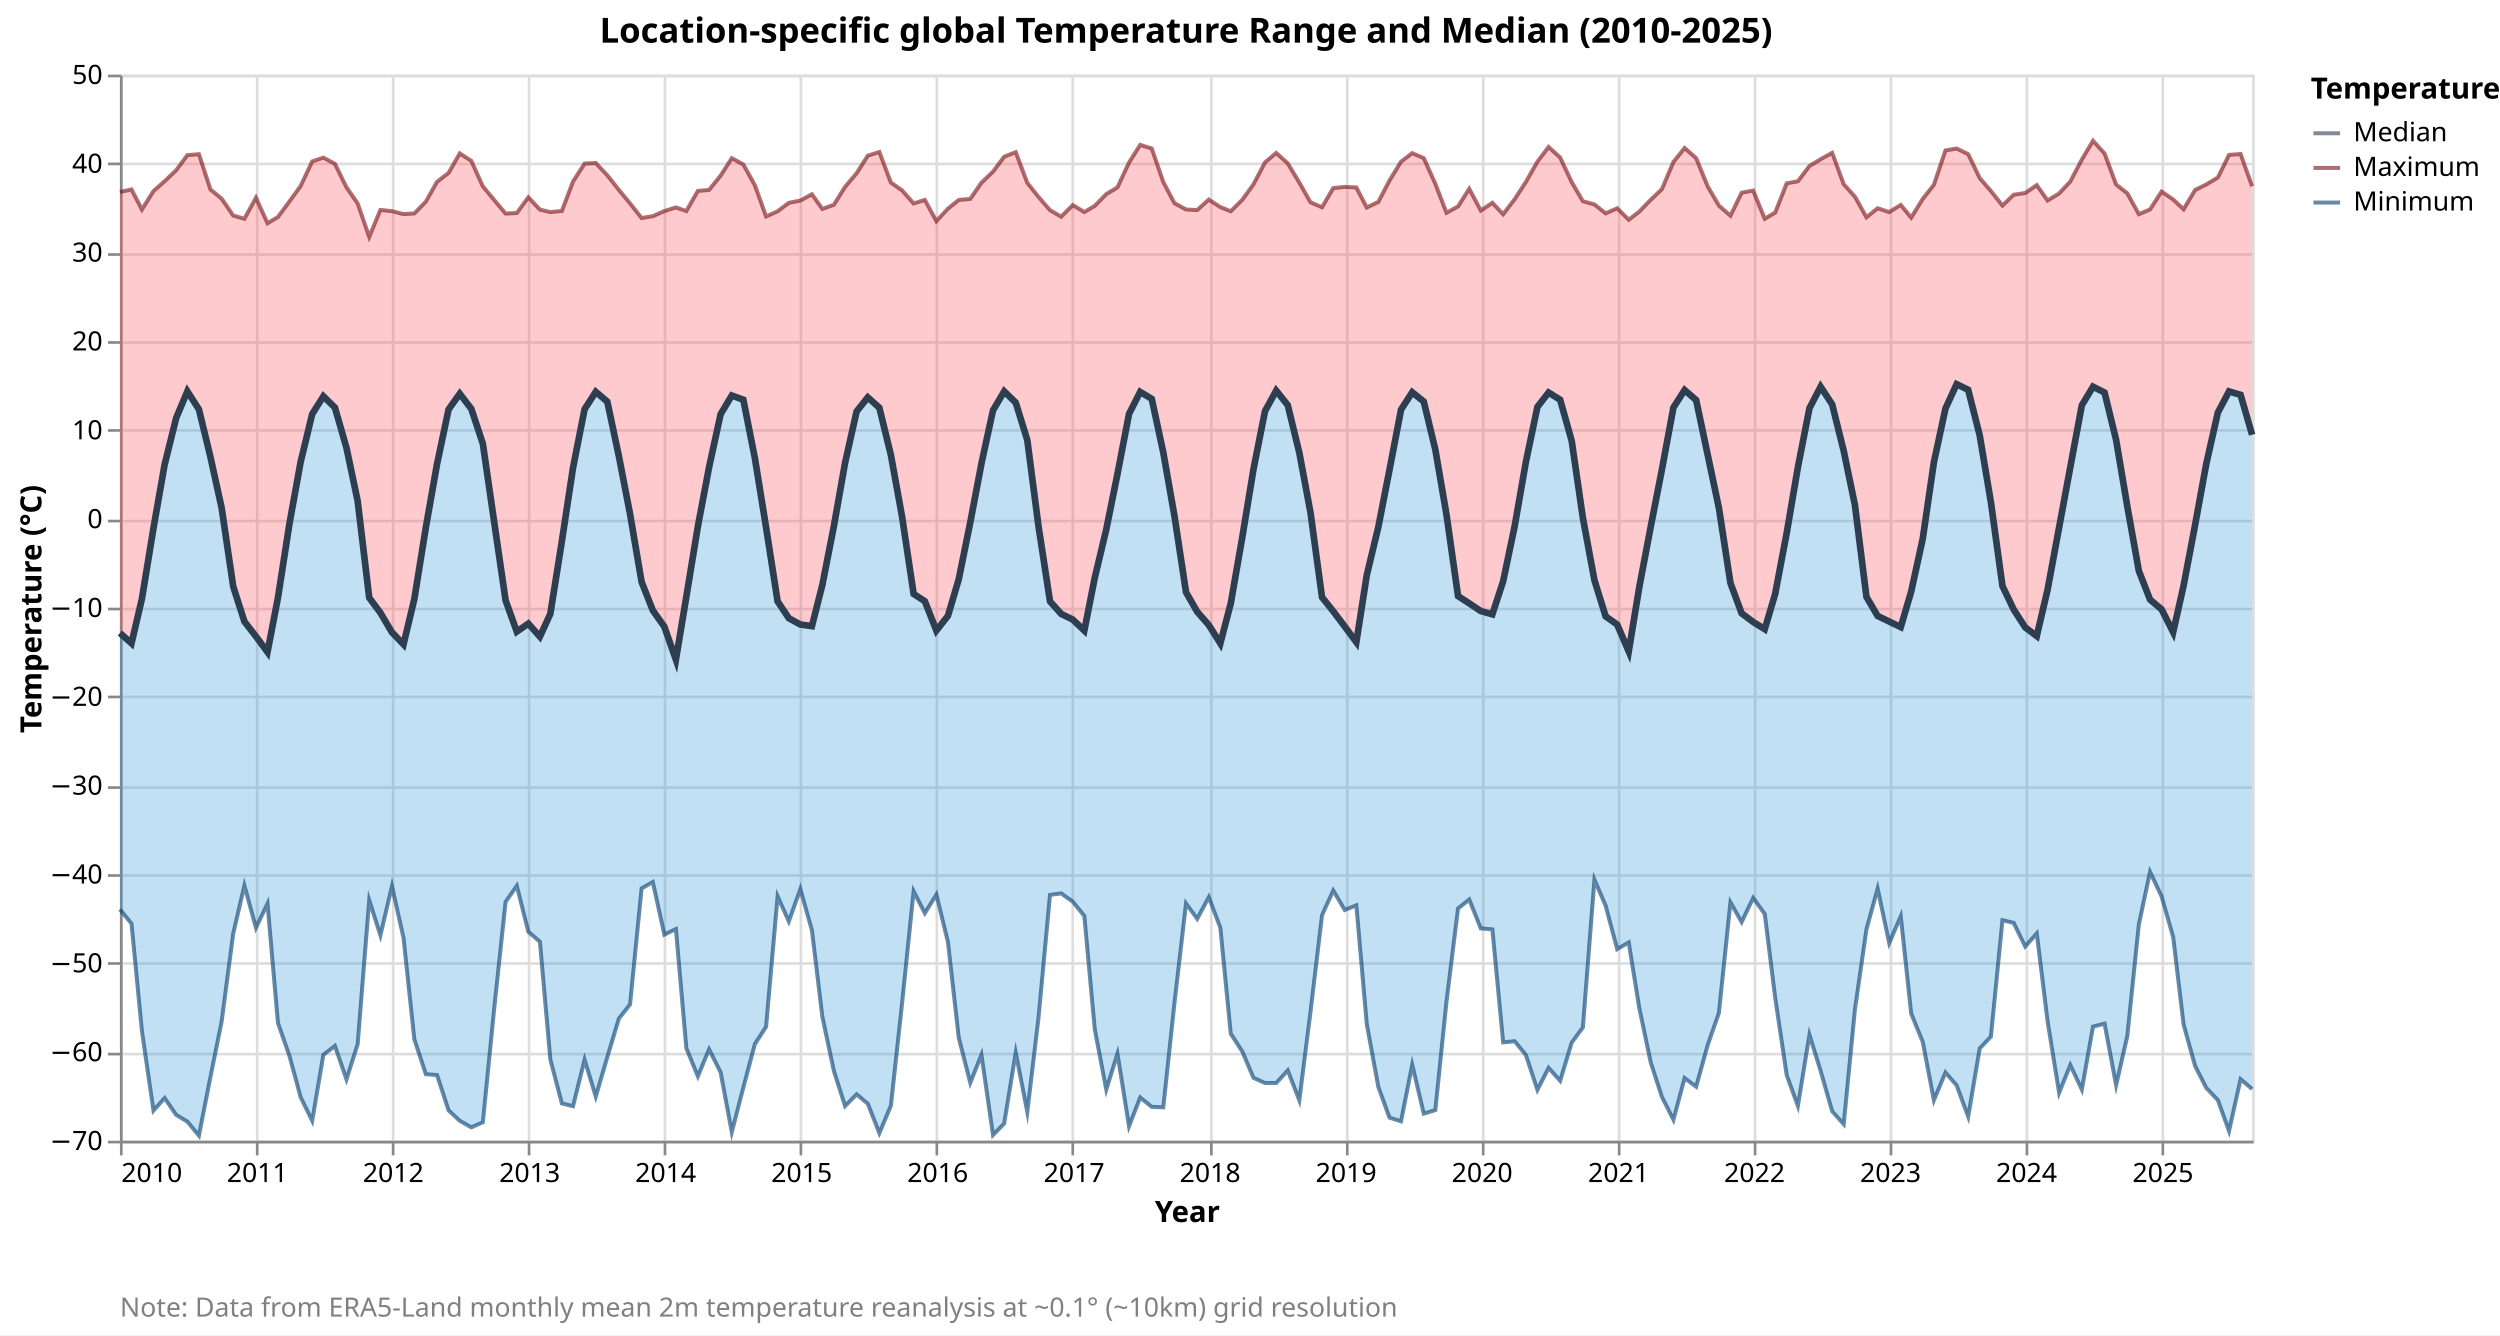
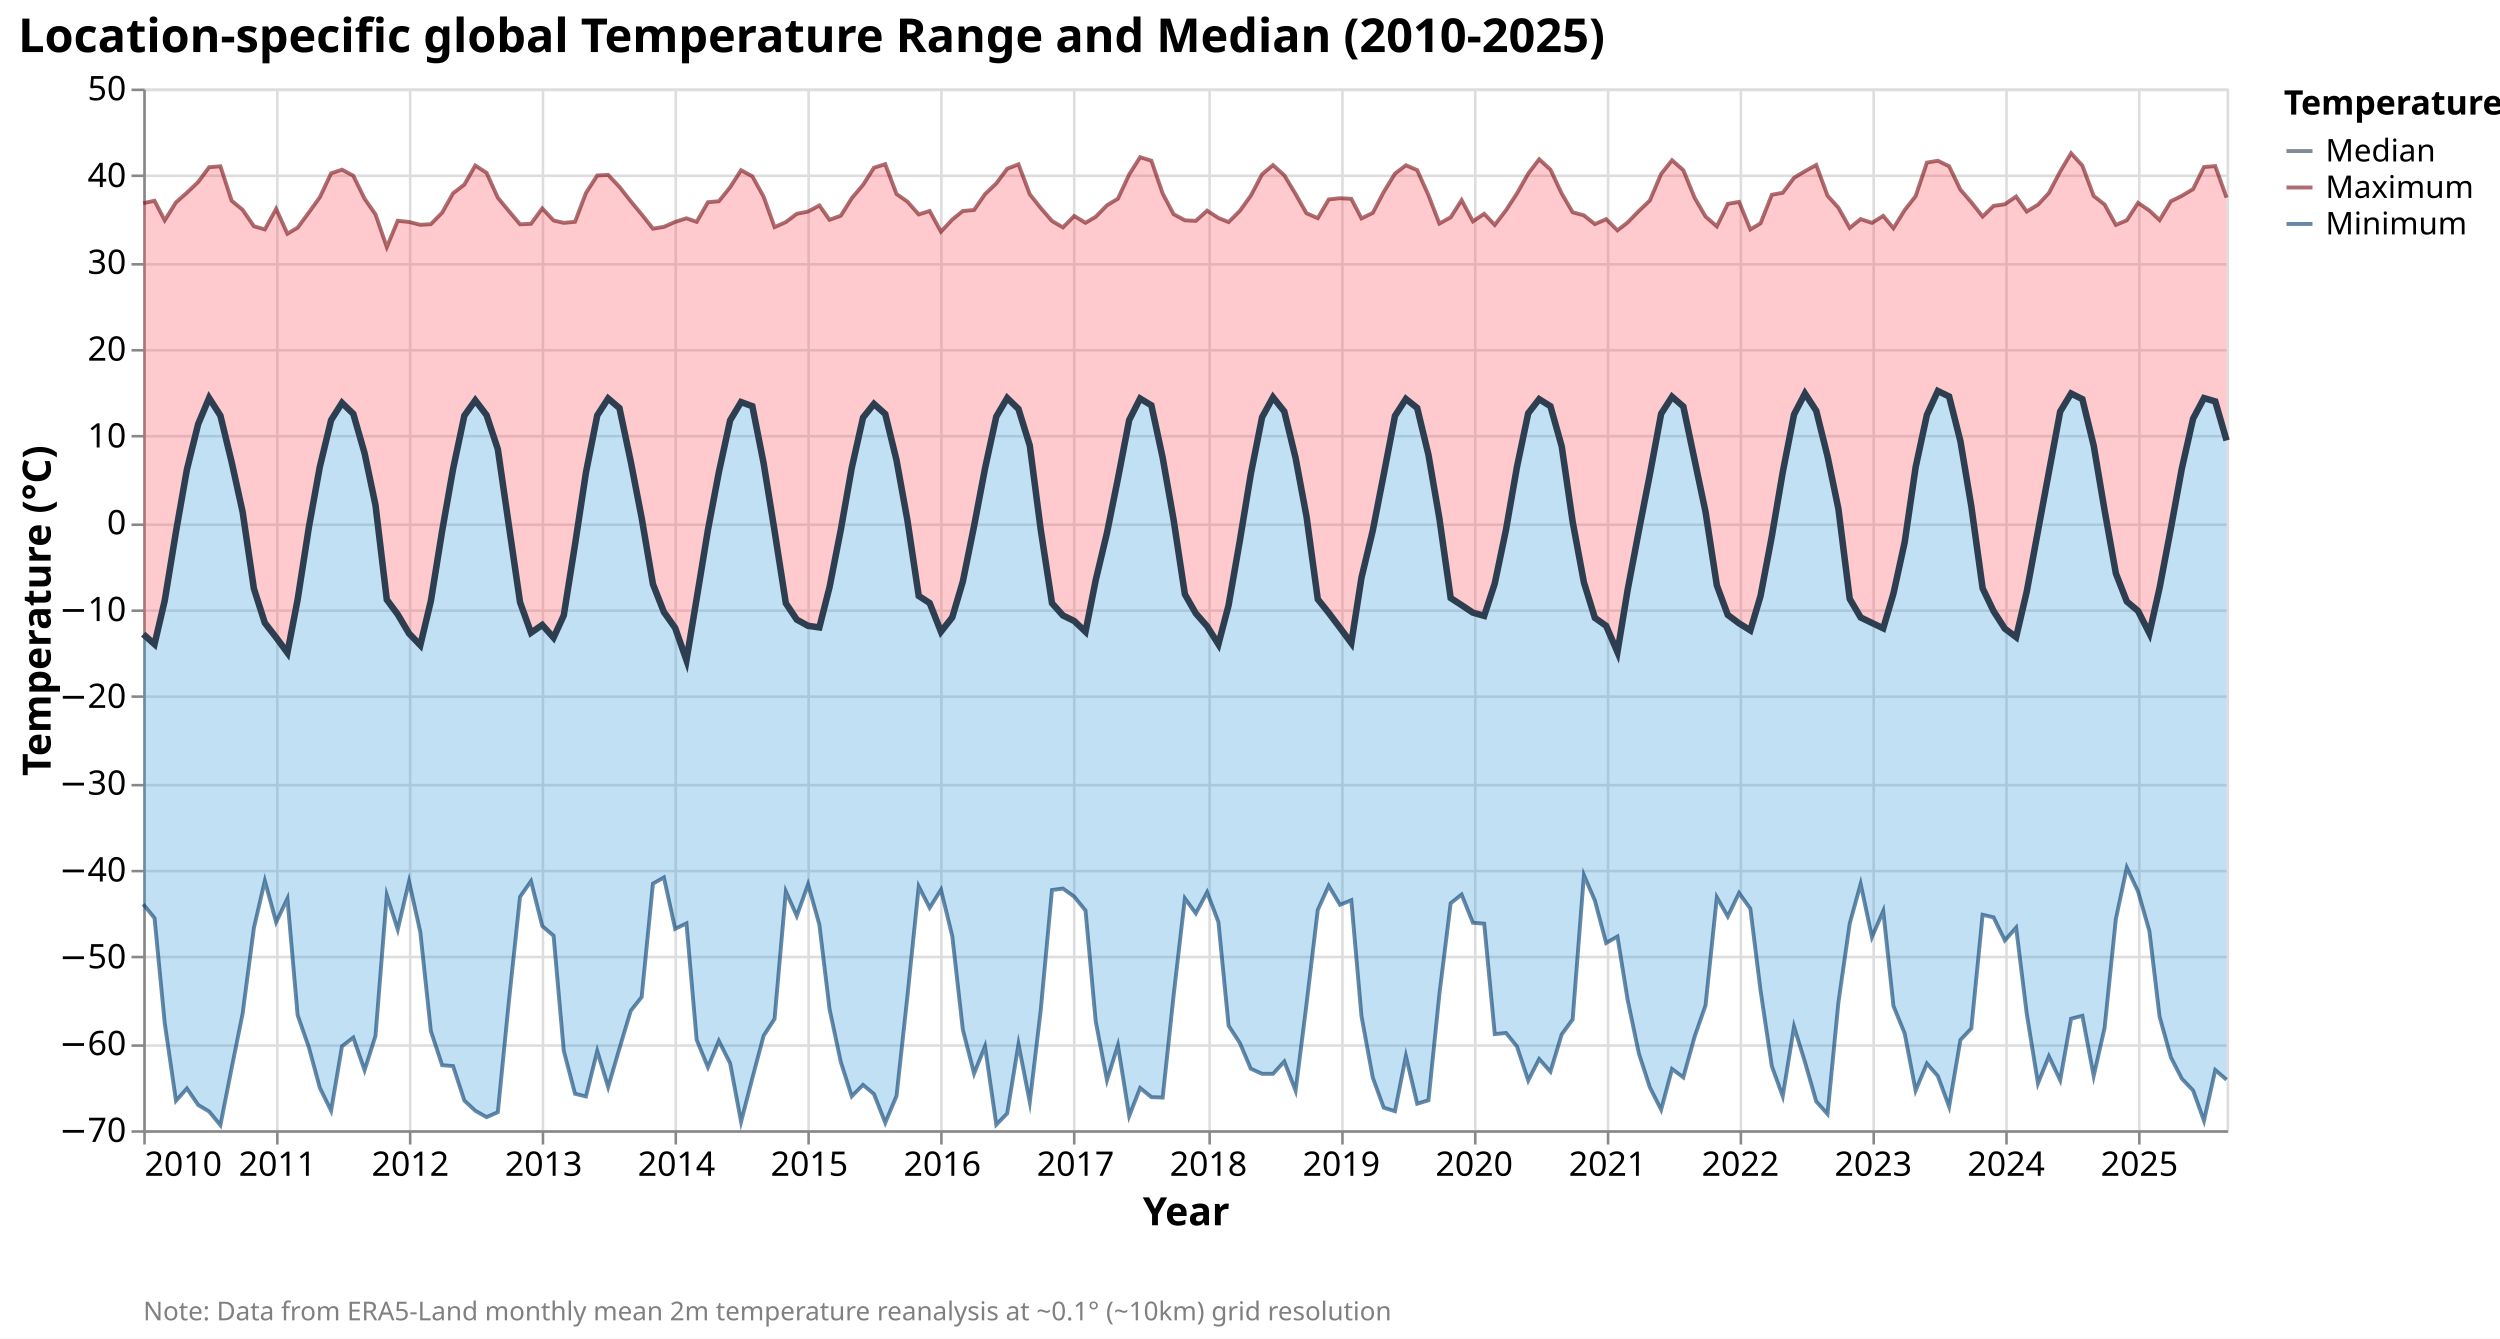
- <svg xmlns="http://www.w3.org/2000/svg" version="1.1" class="marks" width="938" height="501" viewBox="0 0 938 501">
-   <rect width="938" height="501" fill="white" />
-   <g fill="none" stroke-miterlimit="10" transform="translate(45,28)">
+ <svg xmlns="http://www.w3.org/2000/svg" version="1.1" class="marks" width="960" height="514" viewBox="0 0 960 514">
+   <rect width="960" height="514" fill="white" />
+   <g fill="none" stroke-miterlimit="10" transform="translate(55,34)">
    <g class="mark-group role-frame root" role="graphics-object" aria-roledescription="group mark container">
      <g transform="translate(0,0)">
        <path class="background" aria-hidden="true" d="M0,0h800v0h-800Z" />
        <g>
          <g class="mark-group role-scope concat_0_group" role="graphics-object" aria-roledescription="group mark container">
            <g transform="translate(0,0)">
              <path class="background" aria-hidden="true" d="M0.5,0.5h800v400h-800Z" stroke="#ddd" />
              <g>
                <g class="mark-group role-axis" aria-hidden="true">
                  <g transform="translate(0.5,400.5)">
                    <path class="background" aria-hidden="true" d="M0,0h0v0h0Z" pointer-events="none" />
                    <g>
                      <g class="mark-rule role-axis-grid" pointer-events="none">
                        <line transform="translate(0,-400)" x2="0" y2="400" stroke="#ddd" stroke-width="1" opacity="1" />
                        <line transform="translate(51,-400)" x2="0" y2="400" stroke="#ddd" stroke-width="1" opacity="1" />
                        <line transform="translate(102,-400)" x2="0" y2="400" stroke="#ddd" stroke-width="1" opacity="1" />
                        <line transform="translate(153,-400)" x2="0" y2="400" stroke="#ddd" stroke-width="1" opacity="1" />
                        <line transform="translate(204,-400)" x2="0" y2="400" stroke="#ddd" stroke-width="1" opacity="1" />
                        <line transform="translate(255,-400)" x2="0" y2="400" stroke="#ddd" stroke-width="1" opacity="1" />
                        <line transform="translate(306,-400)" x2="0" y2="400" stroke="#ddd" stroke-width="1" opacity="1" />
                        <line transform="translate(357,-400)" x2="0" y2="400" stroke="#ddd" stroke-width="1" opacity="1" />
                        <line transform="translate(409,-400)" x2="0" y2="400" stroke="#ddd" stroke-width="1" opacity="1" />
                        <line transform="translate(460,-400)" x2="0" y2="400" stroke="#ddd" stroke-width="1" opacity="1" />
                        <line transform="translate(511,-400)" x2="0" y2="400" stroke="#ddd" stroke-width="1" opacity="1" />
                        <line transform="translate(562,-400)" x2="0" y2="400" stroke="#ddd" stroke-width="1" opacity="1" />
                        <line transform="translate(613,-400)" x2="0" y2="400" stroke="#ddd" stroke-width="1" opacity="1" />
                        <line transform="translate(664,-400)" x2="0" y2="400" stroke="#ddd" stroke-width="1" opacity="1" />
                        <line transform="translate(715,-400)" x2="0" y2="400" stroke="#ddd" stroke-width="1" opacity="1" />
                        <line transform="translate(766,-400)" x2="0" y2="400" stroke="#ddd" stroke-width="1" opacity="1" />
                      </g>
                    </g>
                    <path class="foreground" aria-hidden="true" d="" pointer-events="none" display="none" />
                  </g>
                </g>
                <g class="mark-group role-axis" aria-hidden="true">
                  <g transform="translate(0.5,0.5)">
                    <path class="background" aria-hidden="true" d="M0,0h0v0h0Z" pointer-events="none" />
                    <g>
                      <g class="mark-rule role-axis-grid" pointer-events="none">
                        <line transform="translate(0,400)" x2="800" y2="0" stroke="#ddd" stroke-width="1" opacity="1" />
                        <line transform="translate(0,367)" x2="800" y2="0" stroke="#ddd" stroke-width="1" opacity="1" />
                        <line transform="translate(0,333)" x2="800" y2="0" stroke="#ddd" stroke-width="1" opacity="1" />
                        <line transform="translate(0,300)" x2="800" y2="0" stroke="#ddd" stroke-width="1" opacity="1" />
                        <line transform="translate(0,267)" x2="800" y2="0" stroke="#ddd" stroke-width="1" opacity="1" />
                        <line transform="translate(0,233)" x2="800" y2="0" stroke="#ddd" stroke-width="1" opacity="1" />
                        <line transform="translate(0,200)" x2="800" y2="0" stroke="#ddd" stroke-width="1" opacity="1" />
                        <line transform="translate(0,167)" x2="800" y2="0" stroke="#ddd" stroke-width="1" opacity="1" />
                        <line transform="translate(0,133)" x2="800" y2="0" stroke="#ddd" stroke-width="1" opacity="1" />
                        <line transform="translate(0,100)" x2="800" y2="0" stroke="#ddd" stroke-width="1" opacity="1" />
                        <line transform="translate(0,67)" x2="800" y2="0" stroke="#ddd" stroke-width="1" opacity="1" />
                        <line transform="translate(0,33)" x2="800" y2="0" stroke="#ddd" stroke-width="1" opacity="1" />
                        <line transform="translate(0,0)" x2="800" y2="0" stroke="#ddd" stroke-width="1" opacity="1" />
                      </g>
                    </g>
                    <path class="foreground" aria-hidden="true" d="" pointer-events="none" display="none" />
                  </g>
                </g>
                <g class="mark-group role-axis" role="graphics-symbol" aria-roledescription="axis" aria-label="X-axis titled 'Year' for a time scale with values from Friday, 01 January 2010, 12:00:00 AM to Monday, 01 September 2025, 12:00:00 AM">
                  <g transform="translate(0.5,400.5)">
                    <path class="background" aria-hidden="true" d="M0,0h0v0h0Z" pointer-events="none" />
                    <g>
                      <g class="mark-rule role-axis-tick" pointer-events="none">
                        <line transform="translate(0,0)" x2="0" y2="5" stroke="#888" stroke-width="1" opacity="1" />
                        <line transform="translate(51,0)" x2="0" y2="5" stroke="#888" stroke-width="1" opacity="1" />
                        <line transform="translate(102,0)" x2="0" y2="5" stroke="#888" stroke-width="1" opacity="1" />
                        <line transform="translate(153,0)" x2="0" y2="5" stroke="#888" stroke-width="1" opacity="1" />
                        <line transform="translate(204,0)" x2="0" y2="5" stroke="#888" stroke-width="1" opacity="1" />
                        <line transform="translate(255,0)" x2="0" y2="5" stroke="#888" stroke-width="1" opacity="1" />
                        <line transform="translate(306,0)" x2="0" y2="5" stroke="#888" stroke-width="1" opacity="1" />
                        <line transform="translate(357,0)" x2="0" y2="5" stroke="#888" stroke-width="1" opacity="1" />
                        <line transform="translate(409,0)" x2="0" y2="5" stroke="#888" stroke-width="1" opacity="1" />
                        <line transform="translate(460,0)" x2="0" y2="5" stroke="#888" stroke-width="1" opacity="1" />
                        <line transform="translate(511,0)" x2="0" y2="5" stroke="#888" stroke-width="1" opacity="1" />
                        <line transform="translate(562,0)" x2="0" y2="5" stroke="#888" stroke-width="1" opacity="1" />
                        <line transform="translate(613,0)" x2="0" y2="5" stroke="#888" stroke-width="1" opacity="1" />
                        <line transform="translate(664,0)" x2="0" y2="5" stroke="#888" stroke-width="1" opacity="1" />
                        <line transform="translate(715,0)" x2="0" y2="5" stroke="#888" stroke-width="1" opacity="1" />
                        <line transform="translate(766,0)" x2="0" y2="5" stroke="#888" stroke-width="1" opacity="1" />
                      </g>
                      <g class="mark-text role-axis-label" pointer-events="none">
-                         <text text-anchor="start" transform="translate(0,15)" font-family="sans-serif" font-size="10px" fill="#000" opacity="1">2010</text>
-                         <text text-anchor="middle" transform="translate(51.03148,15)" font-family="sans-serif" font-size="10px" fill="#000" opacity="1">2011</text>
-                         <text text-anchor="middle" transform="translate(102.063,15)" font-family="sans-serif" font-size="10px" fill="#000" opacity="1">2012</text>
-                         <text text-anchor="middle" transform="translate(153.2343,15)" font-family="sans-serif" font-size="10px" fill="#000" opacity="1">2013</text>
-                         <text text-anchor="middle" transform="translate(204.2657,15)" font-family="sans-serif" font-size="10px" fill="#000" opacity="1">2014</text>
-                         <text text-anchor="middle" transform="translate(255.2972,15)" font-family="sans-serif" font-size="10px" fill="#000" opacity="1">2015</text>
-                         <text text-anchor="middle" transform="translate(306.3287,15)" font-family="sans-serif" font-size="10px" fill="#000" opacity="1">2016</text>
-                         <text text-anchor="middle" transform="translate(357.5,15)" font-family="sans-serif" font-size="10px" fill="#000" opacity="1">2017</text>
-                         <text text-anchor="middle" transform="translate(408.5315,15)" font-family="sans-serif" font-size="10px" fill="#000" opacity="1">2018</text>
-                         <text text-anchor="middle" transform="translate(459.5629,15)" font-family="sans-serif" font-size="10px" fill="#000" opacity="1">2019</text>
-                         <text text-anchor="middle" transform="translate(510.5944,15)" font-family="sans-serif" font-size="10px" fill="#000" opacity="1">2020</text>
-                         <text text-anchor="middle" transform="translate(561.7657,15)" font-family="sans-serif" font-size="10px" fill="#000" opacity="1">2021</text>
-                         <text text-anchor="middle" transform="translate(612.7972,15)" font-family="sans-serif" font-size="10px" fill="#000" opacity="1">2022</text>
-                         <text text-anchor="middle" transform="translate(663.8287,15)" font-family="sans-serif" font-size="10px" fill="#000" opacity="1">2023</text>
-                         <text text-anchor="middle" transform="translate(714.8602,15)" font-family="sans-serif" font-size="10px" fill="#000" opacity="1">2024</text>
-                         <text text-anchor="middle" transform="translate(766.0314,15)" font-family="sans-serif" font-size="10px" fill="#000" opacity="1">2025</text>
+                         <text text-anchor="start" transform="translate(0,17)" font-family="sans-serif" font-size="13px" fill="#000" opacity="1">2010</text>
+                         <text text-anchor="middle" transform="translate(51.03148,17)" font-family="sans-serif" font-size="13px" fill="#000" opacity="1">2011</text>
+                         <text text-anchor="middle" transform="translate(102.063,17)" font-family="sans-serif" font-size="13px" fill="#000" opacity="1">2012</text>
+                         <text text-anchor="middle" transform="translate(153.2343,17)" font-family="sans-serif" font-size="13px" fill="#000" opacity="1">2013</text>
+                         <text text-anchor="middle" transform="translate(204.2657,17)" font-family="sans-serif" font-size="13px" fill="#000" opacity="1">2014</text>
+                         <text text-anchor="middle" transform="translate(255.2972,17)" font-family="sans-serif" font-size="13px" fill="#000" opacity="1">2015</text>
+                         <text text-anchor="middle" transform="translate(306.3287,17)" font-family="sans-serif" font-size="13px" fill="#000" opacity="1">2016</text>
+                         <text text-anchor="middle" transform="translate(357.5,17)" font-family="sans-serif" font-size="13px" fill="#000" opacity="1">2017</text>
+                         <text text-anchor="middle" transform="translate(408.5315,17)" font-family="sans-serif" font-size="13px" fill="#000" opacity="1">2018</text>
+                         <text text-anchor="middle" transform="translate(459.5629,17)" font-family="sans-serif" font-size="13px" fill="#000" opacity="1">2019</text>
+                         <text text-anchor="middle" transform="translate(510.5944,17)" font-family="sans-serif" font-size="13px" fill="#000" opacity="1">2020</text>
+                         <text text-anchor="middle" transform="translate(561.7657,17)" font-family="sans-serif" font-size="13px" fill="#000" opacity="1">2021</text>
+                         <text text-anchor="middle" transform="translate(612.7972,17)" font-family="sans-serif" font-size="13px" fill="#000" opacity="1">2022</text>
+                         <text text-anchor="middle" transform="translate(663.8287,17)" font-family="sans-serif" font-size="13px" fill="#000" opacity="1">2023</text>
+                         <text text-anchor="middle" transform="translate(714.8602,17)" font-family="sans-serif" font-size="13px" fill="#000" opacity="1">2024</text>
+                         <text text-anchor="middle" transform="translate(766.0314,17)" font-family="sans-serif" font-size="13px" fill="#000" opacity="1">2025</text>
                      </g>
                      <g class="mark-rule role-axis-domain" pointer-events="none">
                        <line transform="translate(0,0)" x2="800" y2="0" stroke="#888" stroke-width="1" opacity="1" />
                      </g>
                      <g class="mark-text role-axis-title" pointer-events="none">
-                         <text text-anchor="middle" transform="translate(400,30)" font-family="sans-serif" font-size="11px" font-weight="bold" fill="#000" opacity="1">Year</text>
+                         <text text-anchor="middle" transform="translate(400,36)" font-family="sans-serif" font-size="15px" font-weight="600" fill="#000" opacity="1">Year</text>
                      </g>
                    </g>
                    <path class="foreground" aria-hidden="true" d="" pointer-events="none" display="none" />
                  </g>
                </g>
                <g class="mark-group role-axis" role="graphics-symbol" aria-roledescription="axis" aria-label="Y-axis titled 'Temperature (°C)' for a linear scale with values from −70 to 50">
                  <g transform="translate(0.5,0.5)">
                    <path class="background" aria-hidden="true" d="M0,0h0v0h0Z" pointer-events="none" />
                    <g>
                      <g class="mark-rule role-axis-tick" pointer-events="none">
                        <line transform="translate(0,400)" x2="-5" y2="0" stroke="#888" stroke-width="1" opacity="1" />
                        <line transform="translate(0,367)" x2="-5" y2="0" stroke="#888" stroke-width="1" opacity="1" />
                        <line transform="translate(0,333)" x2="-5" y2="0" stroke="#888" stroke-width="1" opacity="1" />
                        <line transform="translate(0,300)" x2="-5" y2="0" stroke="#888" stroke-width="1" opacity="1" />
                        <line transform="translate(0,267)" x2="-5" y2="0" stroke="#888" stroke-width="1" opacity="1" />
                        <line transform="translate(0,233)" x2="-5" y2="0" stroke="#888" stroke-width="1" opacity="1" />
                        <line transform="translate(0,200)" x2="-5" y2="0" stroke="#888" stroke-width="1" opacity="1" />
                        <line transform="translate(0,167)" x2="-5" y2="0" stroke="#888" stroke-width="1" opacity="1" />
                        <line transform="translate(0,133)" x2="-5" y2="0" stroke="#888" stroke-width="1" opacity="1" />
                        <line transform="translate(0,100)" x2="-5" y2="0" stroke="#888" stroke-width="1" opacity="1" />
                        <line transform="translate(0,67)" x2="-5" y2="0" stroke="#888" stroke-width="1" opacity="1" />
                        <line transform="translate(0,33)" x2="-5" y2="0" stroke="#888" stroke-width="1" opacity="1" />
                        <line transform="translate(0,0)" x2="-5" y2="0" stroke="#888" stroke-width="1" opacity="1" />
                      </g>
                      <g class="mark-text role-axis-label" pointer-events="none">
-                         <text text-anchor="end" transform="translate(-7,403)" font-family="sans-serif" font-size="10px" fill="#000" opacity="1">−70</text>
-                         <text text-anchor="end" transform="translate(-7,369.6667)" font-family="sans-serif" font-size="10px" fill="#000" opacity="1">−60</text>
-                         <text text-anchor="end" transform="translate(-7,336.3333)" font-family="sans-serif" font-size="10px" fill="#000" opacity="1">−50</text>
-                         <text text-anchor="end" transform="translate(-7,303)" font-family="sans-serif" font-size="10px" fill="#000" opacity="1">−40</text>
-                         <text text-anchor="end" transform="translate(-7,269.6667)" font-family="sans-serif" font-size="10px" fill="#000" opacity="1">−30</text>
-                         <text text-anchor="end" transform="translate(-7,236.3333)" font-family="sans-serif" font-size="10px" fill="#000" opacity="1">−20</text>
-                         <text text-anchor="end" transform="translate(-7,203)" font-family="sans-serif" font-size="10px" fill="#000" opacity="1">−10</text>
-                         <text text-anchor="end" transform="translate(-7,169.6667)" font-family="sans-serif" font-size="10px" fill="#000" opacity="1">0</text>
-                         <text text-anchor="end" transform="translate(-7,136.3333)" font-family="sans-serif" font-size="10px" fill="#000" opacity="1">10</text>
-                         <text text-anchor="end" transform="translate(-7,103)" font-family="sans-serif" font-size="10px" fill="#000" opacity="1">20</text>
-                         <text text-anchor="end" transform="translate(-7,69.66667)" font-family="sans-serif" font-size="10px" fill="#000" opacity="1">30</text>
-                         <text text-anchor="end" transform="translate(-7,36.33333)" font-family="sans-serif" font-size="10px" fill="#000" opacity="1">40</text>
-                         <text text-anchor="end" transform="translate(-7,3)" font-family="sans-serif" font-size="10px" fill="#000" opacity="1">50</text>
+                         <text text-anchor="end" transform="translate(-7,404)" font-family="sans-serif" font-size="13px" fill="#000" opacity="1">−70</text>
+                         <text text-anchor="end" transform="translate(-7,370.6667)" font-family="sans-serif" font-size="13px" fill="#000" opacity="1">−60</text>
+                         <text text-anchor="end" transform="translate(-7,337.3333)" font-family="sans-serif" font-size="13px" fill="#000" opacity="1">−50</text>
+                         <text text-anchor="end" transform="translate(-7,304)" font-family="sans-serif" font-size="13px" fill="#000" opacity="1">−40</text>
+                         <text text-anchor="end" transform="translate(-7,270.6667)" font-family="sans-serif" font-size="13px" fill="#000" opacity="1">−30</text>
+                         <text text-anchor="end" transform="translate(-7,237.3333)" font-family="sans-serif" font-size="13px" fill="#000" opacity="1">−20</text>
+                         <text text-anchor="end" transform="translate(-7,204)" font-family="sans-serif" font-size="13px" fill="#000" opacity="1">−10</text>
+                         <text text-anchor="end" transform="translate(-7,170.6667)" font-family="sans-serif" font-size="13px" fill="#000" opacity="1">0</text>
+                         <text text-anchor="end" transform="translate(-7,137.3333)" font-family="sans-serif" font-size="13px" fill="#000" opacity="1">10</text>
+                         <text text-anchor="end" transform="translate(-7,104)" font-family="sans-serif" font-size="13px" fill="#000" opacity="1">20</text>
+                         <text text-anchor="end" transform="translate(-7,70.66667)" font-family="sans-serif" font-size="13px" fill="#000" opacity="1">30</text>
+                         <text text-anchor="end" transform="translate(-7,37.33333)" font-family="sans-serif" font-size="13px" fill="#000" opacity="1">40</text>
+                         <text text-anchor="end" transform="translate(-7,4)" font-family="sans-serif" font-size="13px" fill="#000" opacity="1">50</text>
                      </g>
                      <g class="mark-rule role-axis-domain" pointer-events="none">
                        <line transform="translate(0,400)" x2="0" y2="-400" stroke="#888" stroke-width="1" opacity="1" />
                      </g>
                      <g class="mark-text role-axis-title" pointer-events="none">
-                         <text text-anchor="middle" transform="translate(-27.96289,200) rotate(-90) translate(0,-2)" font-family="sans-serif" font-size="11px" font-weight="bold" fill="#000" opacity="1">Temperature (°C)</text>
+                         <text text-anchor="middle" transform="translate(-33.05176,200) rotate(-90) translate(0,-3)" font-family="sans-serif" font-size="15px" font-weight="600" fill="#000" opacity="1">Temperature (°C)</text>
                      </g>
                    </g>
                    <path class="foreground" aria-hidden="true" d="" pointer-events="none" display="none" />
                  </g>
                </g>
                <g class="mark-area role-mark concat_0_layer_0_marks" role="graphics-symbol" aria-roledescription="area mark container">
                  <path d="M0,209.51L4.334,213.383L8.249,196.653L12.577,170.173L16.772,146.293L21.106,128.807L25.3,118.823L29.634,125.6L33.969,143.513L38.163,162.573L42.497,192.033L46.697,205.197L51.031,210.777L55.366,216.657L59.28,196.283L63.609,168.45L67.803,145.3L72.137,127.34L76.332,120.693L80.666,124.92L85,140.037L89.194,159.977L93.529,196.263L97.729,201.927L102.063,209.25L106.397,213.767L110.452,196.783L114.78,169.887L118.974,146.113L123.309,125.617L127.503,119.727L131.837,125.41L136.171,138.51L140.366,167.527L144.7,197.263L148.9,208.973L153.234,205.987L157.568,210.873L161.483,202.313L165.812,175.08L170.006,147.453L174.34,125.527L178.534,119.01L182.869,122.71L187.203,143.197L191.397,164.877L195.731,190.32L199.932,201.013L204.266,207.143L208.6,219.51L212.515,195.877L216.843,169.5L221.037,147.347L225.372,127.407L229.566,120.393L233.9,121.987L238.234,143.907L242.429,169.847L246.763,197.65L250.963,203.943L255.297,206.323L259.631,206.927L263.546,191.46L267.874,169.4L272.069,145.673L276.403,126.363L280.597,121.097L284.932,124.983L289.266,142.737L293.46,165.887L297.794,194.84L301.995,197.573L306.329,208.577L310.663,203.07L314.717,189.35L319.046,167.983L323.24,145.913L327.574,125.957L331.769,118.843L336.103,123.06L340.437,137.1L344.631,169.343L348.966,197.637L353.166,202.34L357.5,204.463L361.834,208.587L365.749,188.81L370.077,170.623L374.272,149.857L378.606,127.307L382.8,119.04L387.134,121.653L391.469,141.79L395.663,165.617L399.997,194.203L404.197,201.543L408.531,206.49L412.866,213.397L416.78,198.39L421.109,173.547L425.303,148.067L429.637,126.22L433.832,118.56L438.166,124.003L442.5,141.847L446.694,164.293L451.029,196.097L455.229,201.343L459.563,207.087L463.897,212.93L467.812,187.803L472.14,169.747L476.335,148.293L480.669,125.7L484.863,119.187L489.197,122.66L493.531,140.65L497.726,165.1L502.06,195.643L506.26,198.377L510.594,201.26L514.929,202.497L518.983,190.08L523.312,169.373L527.506,145.35L531.84,124.673L536.034,119.277L540.369,121.983L544.703,137.423L548.897,166.353L553.231,189.673L557.432,203.257L561.766,206.333L566.1,216.403L570.015,192.52L574.343,169.69L578.537,148.22L582.872,124.893L587.066,118.353L591.4,122.107L595.734,142.693L599.929,162.567L604.263,190.76L608.463,202.123L612.797,205.367L617.131,208.057L621.046,194.843L625.374,171.96L629.569,147.333L633.903,125.17L638.097,117.103L642.432,123.737L646.766,141.2L650.96,161.46L655.294,195.953L659.494,203.11L663.829,205.2L668.163,207.27L672.078,193.943L676.406,174.163L680.6,145.417L684.934,125.29L689.129,116.15L693.463,118.25L697.797,135.403L701.992,160.47L706.326,191.877L710.526,200.667L714.86,207.403L719.194,210.657L723.249,193.247L727.577,169.92L731.772,147.293L736.106,124.05L740.3,117.1L744.634,119.277L748.969,137.067L753.163,161.977L757.497,186.197L761.697,196.977L766.031,200.63L770.366,209.18L774.28,191.753L778.609,168.91L782.803,146L787.137,126.78L791.332,118.86L795.666,120.15L800,135.133L800,41.9L795.666,29.78L791.332,30.123L787.137,38.613L782.803,41.203L778.609,43.287L774.28,50.51L770.366,46.85L766.031,43.883L761.697,50.583L757.497,52.373L753.163,44.533L748.969,41.24L744.634,29.593L740.3,24.83L736.106,31.857L731.772,40.107L727.577,44.607L723.249,47.227L719.194,41.463L714.86,44.423L710.526,45.063L706.326,49.137L701.992,43.667L697.797,38.833L693.463,29.847L689.129,27.727L684.934,28.44L680.6,41.313L676.406,46.663L672.078,53.643L668.163,48.89L663.829,51.587L659.494,50.133L655.294,53.523L650.96,45.777L646.766,41.137L642.432,29.35L638.097,31.747L633.903,34.283L629.569,40.017L625.374,40.79L621.046,51.75L617.131,54.097L612.797,43.52L608.463,44.293L604.263,52.933L599.929,49.137L595.734,41.943L591.4,31.343L587.066,27.533L582.872,32.773L578.537,42.987L574.343,46.983L570.015,51.423L566.1,54.457L561.766,50.157L557.432,52.053L553.231,48.697L548.897,47.507L544.703,40.327L540.369,31.11L536.034,27.143L531.84,32.663L527.506,40.283L523.312,46.72L518.983,52.373L514.929,48.097L510.594,51.003L506.26,42.847L502.06,49.453L497.726,51.847L493.531,40.95L489.197,31.327L484.863,29.46L480.669,32.667L476.335,39.753L472.14,47.76L467.812,49.867L463.897,42.343L459.563,42.113L455.229,42.58L451.029,49.76L446.694,47.893L442.5,40.493L438.166,33.3L433.832,29.393L429.637,32.92L425.303,41.153L421.109,46.963L416.78,51.277L412.866,49.697L408.531,46.887L404.197,50.807L399.997,50.597L395.663,48.24L391.469,40.3L387.134,27.713L382.8,26.36L378.606,32.997L374.272,42.303L370.077,44.823L365.749,49.24L361.834,51.557L357.5,48.937L353.166,53.317L348.966,50.853L344.631,45.867L340.437,40.583L336.103,29.1L331.769,30.797L327.574,36.417L323.24,40.547L319.046,46.63L314.717,47.023L310.663,50.303L306.329,54.96L301.995,47.013L297.794,48.337L293.46,43.427L289.266,40.497L284.932,29.033L280.597,30.413L276.403,36.987L272.069,42.113L267.874,48.833L263.546,50.39L259.631,44.883L255.297,47.24L250.963,48.097L246.763,51.28L242.429,53.213L238.234,41.497L233.9,33.71L229.566,31.357L225.372,37.89L221.037,43.273L216.843,43.637L212.515,51.19L208.6,49.823L204.266,51.193L199.932,53.113L195.731,53.797L191.397,48.313L187.203,43.26L182.869,37.763L178.534,33.17L174.34,33.38L170.006,40.097L165.812,51.16L161.483,51.583L157.568,50.653L153.234,46.033L148.9,51.93L144.7,52.127L140.366,46.98L136.171,41.923L131.837,32.357L127.503,29.563L123.309,36.88L118.974,40.217L114.78,47.653L110.452,52.087L106.397,52.327L102.063,51.227L97.729,50.767L93.529,60.89L89.194,48.323L85,42.287L80.666,33.47L76.332,31.157L72.137,32.573L67.803,41.76L63.609,47.573L59.28,53.423L55.366,55.753L51.031,46.2L46.697,54.077L42.497,52.867L38.163,46.543L33.969,43.097L29.634,29.85L25.3,30.21L21.106,35.867L16.772,39.997L12.577,43.7L8.249,50.607L4.334,43.08L0,44.04Z" fill="#fa4d56" opacity="0.3" />
                </g>
                <g class="mark-area role-mark concat_0_layer_1_marks" role="graphics-symbol" aria-roledescription="area mark container">
                  <path d="M0,313.213L4.334,318.54L8.249,358.863L12.577,388.707L16.772,383.983L21.106,390.313L25.3,392.82L29.634,398.08L33.969,376.05L38.163,355.273L42.497,322.34L46.697,304.227L51.031,320.113L55.366,311.053L59.28,355.807L63.609,368.217L67.803,383.7L72.137,392.527L76.332,367.757L80.666,364.433L85,376.983L89.194,363.767L93.529,309.757L97.729,322.953L102.063,304.49L106.397,323.93L110.452,361.94L114.78,375.033L118.974,375.363L123.309,388.62L127.503,392.52L131.837,394.987L136.171,393.077L140.366,350.977L144.7,310.37L148.9,304.363L153.234,321.607L157.568,325.327L161.483,369.507L165.812,386.007L170.006,387.037L174.34,369.59L178.534,383.45L182.869,368.613L187.203,354.16L191.397,348.86L195.731,305.34L199.932,302.933L204.266,322.667L208.6,320.583L212.515,365.297L216.843,375.823L221.037,365.7L225.372,374.33L229.566,396.793L233.9,380.047L238.234,363.717L242.429,357.25L246.763,308.327L250.963,317.707L255.297,305.593L259.631,321.067L263.546,353.51L267.874,373.833L272.069,386.99L276.403,382.593L280.597,386.11L284.932,397.153L289.266,386.86L293.46,348.45L297.794,306.397L301.995,314.607L306.329,307.667L310.663,325.427L314.717,361.347L319.046,378.263L323.24,367.787L327.574,397.87L331.769,393.543L336.103,366.94L340.437,389.227L344.631,354.043L348.966,307.767L353.166,307.203L357.5,310.303L361.834,315.65L365.749,358.18L370.077,380.813L374.272,367.377L378.606,394.567L382.8,383.787L387.134,387.297L391.469,387.46L395.663,348.323L399.997,310.987L404.197,316.737L408.531,308.607L412.866,320.083L416.78,359.863L421.109,366.52L425.303,376.4L429.637,378.35L433.832,378.353L438.166,373.63L442.5,384.83L446.694,351.713L451.029,315.393L455.229,306.13L459.563,313.44L463.897,311.68L467.812,356.233L472.14,379.787L476.335,391.333L480.669,392.717L484.863,371.497L489.197,389.83L493.531,388.51L497.726,347.797L502.06,312.85L506.26,309.5L510.594,320.347L514.929,320.687L518.983,363.097L523.312,362.663L527.506,367.83L531.84,380.93L536.034,372.663L540.369,377.53L544.703,363.19L548.897,357.487L553.231,302.063L557.432,311.823L561.766,328.1L566.1,325.623L570.015,349.98L574.343,370.607L578.537,383.533L582.872,392.133L587.066,376.497L591.4,379.717L595.734,364.08L599.929,352.067L604.263,310.563L608.463,317.937L612.797,308.917L617.131,314.923L621.046,346.327L625.374,375.41L629.569,386.97L633.903,360.253L638.097,373.81L642.432,388.96L646.766,393.787L650.96,350.873L655.294,320.653L659.494,305.407L663.829,325.843L668.163,315.82L672.078,352.287L676.406,362.88L680.6,384.79L684.934,374.397L689.129,379.223L693.463,390.98L697.797,365.35L701.992,360.927L706.326,317.267L710.526,318.26L714.86,327.11L719.194,322.21L723.249,355.123L727.577,382.017L731.772,371.617L736.106,380.807L740.3,357.187L744.634,356.073L748.969,379.19L753.163,360.733L757.497,318.88L761.697,299.14L766.031,308.377L770.366,323.55L774.28,356.403L778.609,371.977L782.803,380.193L787.137,384.74L791.332,396.367L795.666,376.903L800,380.61L800,135.133L795.666,120.15L791.332,118.86L787.137,126.78L782.803,146L778.609,168.91L774.28,191.753L770.366,209.18L766.031,200.63L761.697,196.977L757.497,186.197L753.163,161.977L748.969,137.067L744.634,119.277L740.3,117.1L736.106,124.05L731.772,147.293L727.577,169.92L723.249,193.247L719.194,210.657L714.86,207.403L710.526,200.667L706.326,191.877L701.992,160.47L697.797,135.403L693.463,118.25L689.129,116.15L684.934,125.29L680.6,145.417L676.406,174.163L672.078,193.943L668.163,207.27L663.829,205.2L659.494,203.11L655.294,195.953L650.96,161.46L646.766,141.2L642.432,123.737L638.097,117.103L633.903,125.17L629.569,147.333L625.374,171.96L621.046,194.843L617.131,208.057L612.797,205.367L608.463,202.123L604.263,190.76L599.929,162.567L595.734,142.693L591.4,122.107L587.066,118.353L582.872,124.893L578.537,148.22L574.343,169.69L570.015,192.52L566.1,216.403L561.766,206.333L557.432,203.257L553.231,189.673L548.897,166.353L544.703,137.423L540.369,121.983L536.034,119.277L531.84,124.673L527.506,145.35L523.312,169.373L518.983,190.08L514.929,202.497L510.594,201.26L506.26,198.377L502.06,195.643L497.726,165.1L493.531,140.65L489.197,122.66L484.863,119.187L480.669,125.7L476.335,148.293L472.14,169.747L467.812,187.803L463.897,212.93L459.563,207.087L455.229,201.343L451.029,196.097L446.694,164.293L442.5,141.847L438.166,124.003L433.832,118.56L429.637,126.22L425.303,148.067L421.109,173.547L416.78,198.39L412.866,213.397L408.531,206.49L404.197,201.543L399.997,194.203L395.663,165.617L391.469,141.79L387.134,121.653L382.8,119.04L378.606,127.307L374.272,149.857L370.077,170.623L365.749,188.81L361.834,208.587L357.5,204.463L353.166,202.34L348.966,197.637L344.631,169.343L340.437,137.1L336.103,123.06L331.769,118.843L327.574,125.957L323.24,145.913L319.046,167.983L314.717,189.35L310.663,203.07L306.329,208.577L301.995,197.573L297.794,194.84L293.46,165.887L289.266,142.737L284.932,124.983L280.597,121.097L276.403,126.363L272.069,145.673L267.874,169.4L263.546,191.46L259.631,206.927L255.297,206.323L250.963,203.943L246.763,197.65L242.429,169.847L238.234,143.907L233.9,121.987L229.566,120.393L225.372,127.407L221.037,147.347L216.843,169.5L212.515,195.877L208.6,219.51L204.266,207.143L199.932,201.013L195.731,190.32L191.397,164.877L187.203,143.197L182.869,122.71L178.534,119.01L174.34,125.527L170.006,147.453L165.812,175.08L161.483,202.313L157.568,210.873L153.234,205.987L148.9,208.973L144.7,197.263L140.366,167.527L136.171,138.51L131.837,125.41L127.503,119.727L123.309,125.617L118.974,146.113L114.78,169.887L110.452,196.783L106.397,213.767L102.063,209.25L97.729,201.927L93.529,196.263L89.194,159.977L85,140.037L80.666,124.92L76.332,120.693L72.137,127.34L67.803,145.3L63.609,168.45L59.28,196.283L55.366,216.657L51.031,210.777L46.697,205.197L42.497,192.033L38.163,162.573L33.969,143.513L29.634,125.6L25.3,118.823L21.106,128.807L16.772,146.293L12.577,170.173L8.249,196.653L4.334,213.383L0,209.51Z" fill="#3498db" opacity="0.3" />
                </g>
                <g class="mark-group role-scope concat_0_layer_2_pathgroup" role="graphics-object" aria-roledescription="group mark container">
                  <g transform="translate(0,0)">
                    <path class="background" aria-hidden="true" d="M0,0h800v400h-800Z" />
                    <g>
                      <g class="mark-line role-mark concat_0_layer_2_marks" role="graphics-symbol" aria-roledescription="line mark container">
                        <path d="M0,313.213L4.334,318.54L8.249,358.863L12.577,388.707L16.772,383.983L21.106,390.313L25.3,392.82L29.634,398.08L33.969,376.05L38.163,355.273L42.497,322.34L46.697,304.227L51.031,320.113L55.366,311.053L59.28,355.807L63.609,368.217L67.803,383.7L72.137,392.527L76.332,367.757L80.666,364.433L85,376.983L89.194,363.767L93.529,309.757L97.729,322.953L102.063,304.49L106.397,323.93L110.452,361.94L114.78,375.033L118.974,375.363L123.309,388.62L127.503,392.52L131.837,394.987L136.171,393.077L140.366,350.977L144.7,310.37L148.9,304.363L153.234,321.607L157.568,325.327L161.483,369.507L165.812,386.007L170.006,387.037L174.34,369.59L178.534,383.45L182.869,368.613L187.203,354.16L191.397,348.86L195.731,305.34L199.932,302.933L204.266,322.667L208.6,320.583L212.515,365.297L216.843,375.823L221.037,365.7L225.372,374.33L229.566,396.793L233.9,380.047L238.234,363.717L242.429,357.25L246.763,308.327L250.963,317.707L255.297,305.593L259.631,321.067L263.546,353.51L267.874,373.833L272.069,386.99L276.403,382.593L280.597,386.11L284.932,397.153L289.266,386.86L293.46,348.45L297.794,306.397L301.995,314.607L306.329,307.667L310.663,325.427L314.717,361.347L319.046,378.263L323.24,367.787L327.574,397.87L331.769,393.543L336.103,366.94L340.437,389.227L344.631,354.043L348.966,307.767L353.166,307.203L357.5,310.303L361.834,315.65L365.749,358.18L370.077,380.813L374.272,367.377L378.606,394.567L382.8,383.787L387.134,387.297L391.469,387.46L395.663,348.323L399.997,310.987L404.197,316.737L408.531,308.607L412.866,320.083L416.78,359.863L421.109,366.52L425.303,376.4L429.637,378.35L433.832,378.353L438.166,373.63L442.5,384.83L446.694,351.713L451.029,315.393L455.229,306.13L459.563,313.44L463.897,311.68L467.812,356.233L472.14,379.787L476.335,391.333L480.669,392.717L484.863,371.497L489.197,389.83L493.531,388.51L497.726,347.797L502.06,312.85L506.26,309.5L510.594,320.347L514.929,320.687L518.983,363.097L523.312,362.663L527.506,367.83L531.84,380.93L536.034,372.663L540.369,377.53L544.703,363.19L548.897,357.487L553.231,302.063L557.432,311.823L561.766,328.1L566.1,325.623L570.015,349.98L574.343,370.607L578.537,383.533L582.872,392.133L587.066,376.497L591.4,379.717L595.734,364.08L599.929,352.067L604.263,310.563L608.463,317.937L612.797,308.917L617.131,314.923L621.046,346.327L625.374,375.41L629.569,386.97L633.903,360.253L638.097,373.81L642.432,388.96L646.766,393.787L650.96,350.873L655.294,320.653L659.494,305.407L663.829,325.843L668.163,315.82L672.078,352.287L676.406,362.88L680.6,384.79L684.934,374.397L689.129,379.223L693.463,390.98L697.797,365.35L701.992,360.927L706.326,317.267L710.526,318.26L714.86,327.11L719.194,322.21L723.249,355.123L727.577,382.017L731.772,371.617L736.106,380.807L740.3,357.187L744.634,356.073L748.969,379.19L753.163,360.733L757.497,318.88L761.697,299.14L766.031,308.377L770.366,323.55L774.28,356.403L778.609,371.977L782.803,380.193L787.137,384.74L791.332,396.367L795.666,376.903L800,380.61" stroke="#003a6d" stroke-width="1.5" opacity="0.6" />
                      </g>
                    </g>
                    <path class="foreground" aria-hidden="true" d="" display="none" />
                  </g>
                </g>
                <g class="mark-group role-scope concat_0_layer_3_pathgroup" role="graphics-object" aria-roledescription="group mark container">
                  <g transform="translate(0,0)">
                    <path class="background" aria-hidden="true" d="M0,0h800v400h-800Z" />
                    <g>
                      <g class="mark-line role-mark concat_0_layer_3_marks" role="graphics-symbol" aria-roledescription="line mark container">
                        <path d="M0,44.04L4.334,43.08L8.249,50.607L12.577,43.7L16.772,39.997L21.106,35.867L25.3,30.21L29.634,29.85L33.969,43.097L38.163,46.543L42.497,52.867L46.697,54.077L51.031,46.2L55.366,55.753L59.28,53.423L63.609,47.573L67.803,41.76L72.137,32.573L76.332,31.157L80.666,33.47L85,42.287L89.194,48.323L93.529,60.89L97.729,50.767L102.063,51.227L106.397,52.327L110.452,52.087L114.78,47.653L118.974,40.217L123.309,36.88L127.503,29.563L131.837,32.357L136.171,41.923L140.366,46.98L144.7,52.127L148.9,51.93L153.234,46.033L157.568,50.653L161.483,51.583L165.812,51.16L170.006,40.097L174.34,33.38L178.534,33.17L182.869,37.763L187.203,43.26L191.397,48.313L195.731,53.797L199.932,53.113L204.266,51.193L208.6,49.823L212.515,51.19L216.843,43.637L221.037,43.273L225.372,37.89L229.566,31.357L233.9,33.71L238.234,41.497L242.429,53.213L246.763,51.28L250.963,48.097L255.297,47.24L259.631,44.883L263.546,50.39L267.874,48.833L272.069,42.113L276.403,36.987L280.597,30.413L284.932,29.033L289.266,40.497L293.46,43.427L297.794,48.337L301.995,47.013L306.329,54.96L310.663,50.303L314.717,47.023L319.046,46.63L323.24,40.547L327.574,36.417L331.769,30.797L336.103,29.1L340.437,40.583L344.631,45.867L348.966,50.853L353.166,53.317L357.5,48.937L361.834,51.557L365.749,49.24L370.077,44.823L374.272,42.303L378.606,32.997L382.8,26.36L387.134,27.713L391.469,40.3L395.663,48.24L399.997,50.597L404.197,50.807L408.531,46.887L412.866,49.697L416.78,51.277L421.109,46.963L425.303,41.153L429.637,32.92L433.832,29.393L438.166,33.3L442.5,40.493L446.694,47.893L451.029,49.76L455.229,42.58L459.563,42.113L463.897,42.343L467.812,49.867L472.14,47.76L476.335,39.753L480.669,32.667L484.863,29.46L489.197,31.327L493.531,40.95L497.726,51.847L502.06,49.453L506.26,42.847L510.594,51.003L514.929,48.097L518.983,52.373L523.312,46.72L527.506,40.283L531.84,32.663L536.034,27.143L540.369,31.11L544.703,40.327L548.897,47.507L553.231,48.697L557.432,52.053L561.766,50.157L566.1,54.457L570.015,51.423L574.343,46.983L578.537,42.987L582.872,32.773L587.066,27.533L591.4,31.343L595.734,41.943L599.929,49.137L604.263,52.933L608.463,44.293L612.797,43.52L617.131,54.097L621.046,51.75L625.374,40.79L629.569,40.017L633.903,34.283L638.097,31.747L642.432,29.35L646.766,41.137L650.96,45.777L655.294,53.523L659.494,50.133L663.829,51.587L668.163,48.89L672.078,53.643L676.406,46.663L680.6,41.313L684.934,28.44L689.129,27.727L693.463,29.847L697.797,38.833L701.992,43.667L706.326,49.137L710.526,45.063L714.86,44.423L719.194,41.463L723.249,47.227L727.577,44.607L731.772,40.107L736.106,31.857L740.3,24.83L744.634,29.593L748.969,41.24L753.163,44.533L757.497,52.373L761.697,50.583L766.031,43.883L770.366,46.85L774.28,50.51L778.609,43.287L782.803,41.203L787.137,38.613L791.332,30.123L795.666,29.78L800,41.9" stroke="#750e13" stroke-width="1.5" opacity="0.6" />
                      </g>
                    </g>
                    <path class="foreground" aria-hidden="true" d="" display="none" />
                  </g>
                </g>
                <g class="mark-group role-scope concat_0_layer_4_pathgroup" role="graphics-object" aria-roledescription="group mark container">
                  <g transform="translate(0,0)">
                    <path class="background" aria-hidden="true" d="M0,0h800v400h-800Z" />
                    <g>
                      <g class="mark-line role-mark concat_0_layer_4_marks" role="graphics-symbol" aria-roledescription="line mark container">
                        <path d="M0,209.51L4.334,213.383L8.249,196.653L12.577,170.173L16.772,146.293L21.106,128.807L25.3,118.823L29.634,125.6L33.969,143.513L38.163,162.573L42.497,192.033L46.697,205.197L51.031,210.777L55.366,216.657L59.28,196.283L63.609,168.45L67.803,145.3L72.137,127.34L76.332,120.693L80.666,124.92L85,140.037L89.194,159.977L93.529,196.263L97.729,201.927L102.063,209.25L106.397,213.767L110.452,196.783L114.78,169.887L118.974,146.113L123.309,125.617L127.503,119.727L131.837,125.41L136.171,138.51L140.366,167.527L144.7,197.263L148.9,208.973L153.234,205.987L157.568,210.873L161.483,202.313L165.812,175.08L170.006,147.453L174.34,125.527L178.534,119.01L182.869,122.71L187.203,143.197L191.397,164.877L195.731,190.32L199.932,201.013L204.266,207.143L208.6,219.51L212.515,195.877L216.843,169.5L221.037,147.347L225.372,127.407L229.566,120.393L233.9,121.987L238.234,143.907L242.429,169.847L246.763,197.65L250.963,203.943L255.297,206.323L259.631,206.927L263.546,191.46L267.874,169.4L272.069,145.673L276.403,126.363L280.597,121.097L284.932,124.983L289.266,142.737L293.46,165.887L297.794,194.84L301.995,197.573L306.329,208.577L310.663,203.07L314.717,189.35L319.046,167.983L323.24,145.913L327.574,125.957L331.769,118.843L336.103,123.06L340.437,137.1L344.631,169.343L348.966,197.637L353.166,202.34L357.5,204.463L361.834,208.587L365.749,188.81L370.077,170.623L374.272,149.857L378.606,127.307L382.8,119.04L387.134,121.653L391.469,141.79L395.663,165.617L399.997,194.203L404.197,201.543L408.531,206.49L412.866,213.397L416.78,198.39L421.109,173.547L425.303,148.067L429.637,126.22L433.832,118.56L438.166,124.003L442.5,141.847L446.694,164.293L451.029,196.097L455.229,201.343L459.563,207.087L463.897,212.93L467.812,187.803L472.14,169.747L476.335,148.293L480.669,125.7L484.863,119.187L489.197,122.66L493.531,140.65L497.726,165.1L502.06,195.643L506.26,198.377L510.594,201.26L514.929,202.497L518.983,190.08L523.312,169.373L527.506,145.35L531.84,124.673L536.034,119.277L540.369,121.983L544.703,137.423L548.897,166.353L553.231,189.673L557.432,203.257L561.766,206.333L566.1,216.403L570.015,192.52L574.343,169.69L578.537,148.22L582.872,124.893L587.066,118.353L591.4,122.107L595.734,142.693L599.929,162.567L604.263,190.76L608.463,202.123L612.797,205.367L617.131,208.057L621.046,194.843L625.374,171.96L629.569,147.333L633.903,125.17L638.097,117.103L642.432,123.737L646.766,141.2L650.96,161.46L655.294,195.953L659.494,203.11L663.829,205.2L668.163,207.27L672.078,193.943L676.406,174.163L680.6,145.417L684.934,125.29L689.129,116.15L693.463,118.25L697.797,135.403L701.992,160.47L706.326,191.877L710.526,200.667L714.86,207.403L719.194,210.657L723.249,193.247L727.577,169.92L731.772,147.293L736.106,124.05L740.3,117.1L744.634,119.277L748.969,137.067L753.163,161.977L757.497,186.197L761.697,196.977L766.031,200.63L770.366,209.18L774.28,191.753L778.609,168.91L782.803,146L787.137,126.78L791.332,118.86L795.666,120.15L800,135.133" stroke="#2c3e50" stroke-width="2.5" />
                      </g>
                    </g>
                    <path class="foreground" aria-hidden="true" d="" display="none" />
                  </g>
                </g>
                <g class="mark-group role-title">
-                   <g transform="translate(400,-22)">
+                   <g transform="translate(-48.05176,-28)">
                    <path class="background" aria-hidden="true" d="M0,0h0v0h0Z" pointer-events="none" />
                    <g>
                      <g class="mark-text role-title-text" role="graphics-symbol" aria-roledescription="title" aria-label="Title text 'Location-specific global Temperature Range and Median (2010-2025)'" pointer-events="none">
-                         <text text-anchor="middle" transform="translate(0,10)" font-family="sans-serif" font-size="13px" font-weight="bold" fill="#000" opacity="1">Location-specific global Temperature Range and Median (2010-2025)</text>
+                         <text text-anchor="start" transform="translate(0,14)" font-family="sans-serif" font-size="18px" font-weight="600" fill="#000" opacity="1">Location-specific global Temperature Range and Median (2010-2025)</text>
                      </g>
                    </g>
                    <path class="foreground" aria-hidden="true" d="" pointer-events="none" display="none" />
                  </g>
                </g>
              </g>
              <path class="foreground" aria-hidden="true" d="" display="none" />
            </g>
          </g>
          <g class="mark-group role-scope concat_1_group" role="graphics-object" aria-roledescription="group mark container">
-             <g transform="translate(0,438)">
+             <g transform="translate(0,445)">
              <path class="background" aria-hidden="true" d="M0,0h800v20h-800Z" />
              <g>
                <g class="mark-text role-mark concat_1_marks" role="graphics-object" aria-roledescription="text mark container">
                  <text text-anchor="start" transform="translate(0,28)" font-family="sans-serif" font-size="10px" fill="gray">Note: Data from ERA5-Land monthly mean 2m temperature reanalysis at ~0.1° (~10km) grid resolution</text>
                </g>
              </g>
              <path class="foreground" aria-hidden="true" d="" display="none" />
            </g>
          </g>
          <g class="mark-group role-legend" role="graphics-symbol" aria-roledescription="legend" aria-label="Symbol legend titled 'Temperature' for stroke color with 3 values: Median, Maximum, Minimum">
            <g transform="translate(822,0)">
-               <path class="background" aria-hidden="true" d="M0,0h66v53h-66Z" pointer-events="none" />
+               <path class="background" aria-hidden="true" d="M0,0h78v58h-78Z" pointer-events="none" />
              <g>
                <g class="mark-group role-legend-entry">
-                   <g transform="translate(0,16)">
+                   <g transform="translate(0,18)">
                    <path class="background" aria-hidden="true" d="M0,0h0v0h0Z" pointer-events="none" />
                    <g>
                      <g class="mark-group role-scope" role="graphics-object" aria-roledescription="group mark container">
                        <g transform="translate(0,0)">
-                           <path class="background" aria-hidden="true" d="M0,0h59.335v11h-59.335Z" pointer-events="none" opacity="1" />
+                           <path class="background" aria-hidden="true" d="M0,0h68.002v12h-68.002Z" pointer-events="none" opacity="1" />
                          <g>
                            <g class="mark-symbol role-legend-symbol" pointer-events="none">
                              <path transform="translate(6,6)" d="M-5,0L5,0" stroke="#2c3e50" stroke-width="1.5" opacity="0.6" />
                            </g>
                            <g class="mark-text role-legend-label" pointer-events="none">
-                               <text text-anchor="start" transform="translate(16,9)" font-family="sans-serif" font-size="10px" fill="#000" opacity="1">Median</text>
+                               <text text-anchor="start" transform="translate(16,10)" font-family="sans-serif" font-size="12px" fill="#000" opacity="1">Median</text>
                            </g>
                          </g>
                          <path class="foreground" aria-hidden="true" d="" pointer-events="none" display="none" />
                        </g>
-                         <g transform="translate(0,13)">
-                           <path class="background" aria-hidden="true" d="M0,0h59.335v11h-59.335Z" pointer-events="none" opacity="1" />
+                         <g transform="translate(0,14)">
+                           <path class="background" aria-hidden="true" d="M0,0h68.002v12h-68.002Z" pointer-events="none" opacity="1" />
                          <g>
                            <g class="mark-symbol role-legend-symbol" pointer-events="none">
                              <path transform="translate(6,6)" d="M-5,0L5,0" stroke="#750e13" stroke-width="1.5" opacity="0.6" />
                            </g>
                            <g class="mark-text role-legend-label" pointer-events="none">
-                               <text text-anchor="start" transform="translate(16,9)" font-family="sans-serif" font-size="10px" fill="#000" opacity="1">Maximum</text>
+                               <text text-anchor="start" transform="translate(16,10)" font-family="sans-serif" font-size="12px" fill="#000" opacity="1">Maximum</text>
                            </g>
                          </g>
                          <path class="foreground" aria-hidden="true" d="" pointer-events="none" display="none" />
                        </g>
-                         <g transform="translate(0,26)">
-                           <path class="background" aria-hidden="true" d="M0,0h59.335v11h-59.335Z" pointer-events="none" opacity="1" />
+                         <g transform="translate(0,28)">
+                           <path class="background" aria-hidden="true" d="M0,0h68.002v12h-68.002Z" pointer-events="none" opacity="1" />
                          <g>
                            <g class="mark-symbol role-legend-symbol" pointer-events="none">
                              <path transform="translate(6,6)" d="M-5,0L5,0" stroke="#003a6d" stroke-width="1.5" opacity="0.6" />
                            </g>
                            <g class="mark-text role-legend-label" pointer-events="none">
-                               <text text-anchor="start" transform="translate(16,9)" font-family="sans-serif" font-size="10px" fill="#000" opacity="1">Minimum</text>
+                               <text text-anchor="start" transform="translate(16,10)" font-family="sans-serif" font-size="12px" fill="#000" opacity="1">Minimum</text>
                            </g>
                          </g>
                          <path class="foreground" aria-hidden="true" d="" pointer-events="none" display="none" />
                        </g>
                      </g>
                    </g>
                    <path class="foreground" aria-hidden="true" d="" pointer-events="none" display="none" />
                  </g>
                </g>
                <g class="mark-text role-legend-title" pointer-events="none">
-                   <text text-anchor="start" transform="translate(0,9)" font-family="sans-serif" font-size="11px" font-weight="bold" fill="#000" opacity="1">Temperature</text>
+                   <text text-anchor="start" transform="translate(0,10)" font-family="sans-serif" font-size="13px" font-weight="bold" fill="#000" opacity="1">Temperature</text>
                </g>
              </g>
              <path class="foreground" aria-hidden="true" d="" pointer-events="none" display="none" />
            </g>
          </g>
        </g>
        <path class="foreground" aria-hidden="true" d="" display="none" />
      </g>
    </g>
  </g>
</svg>
